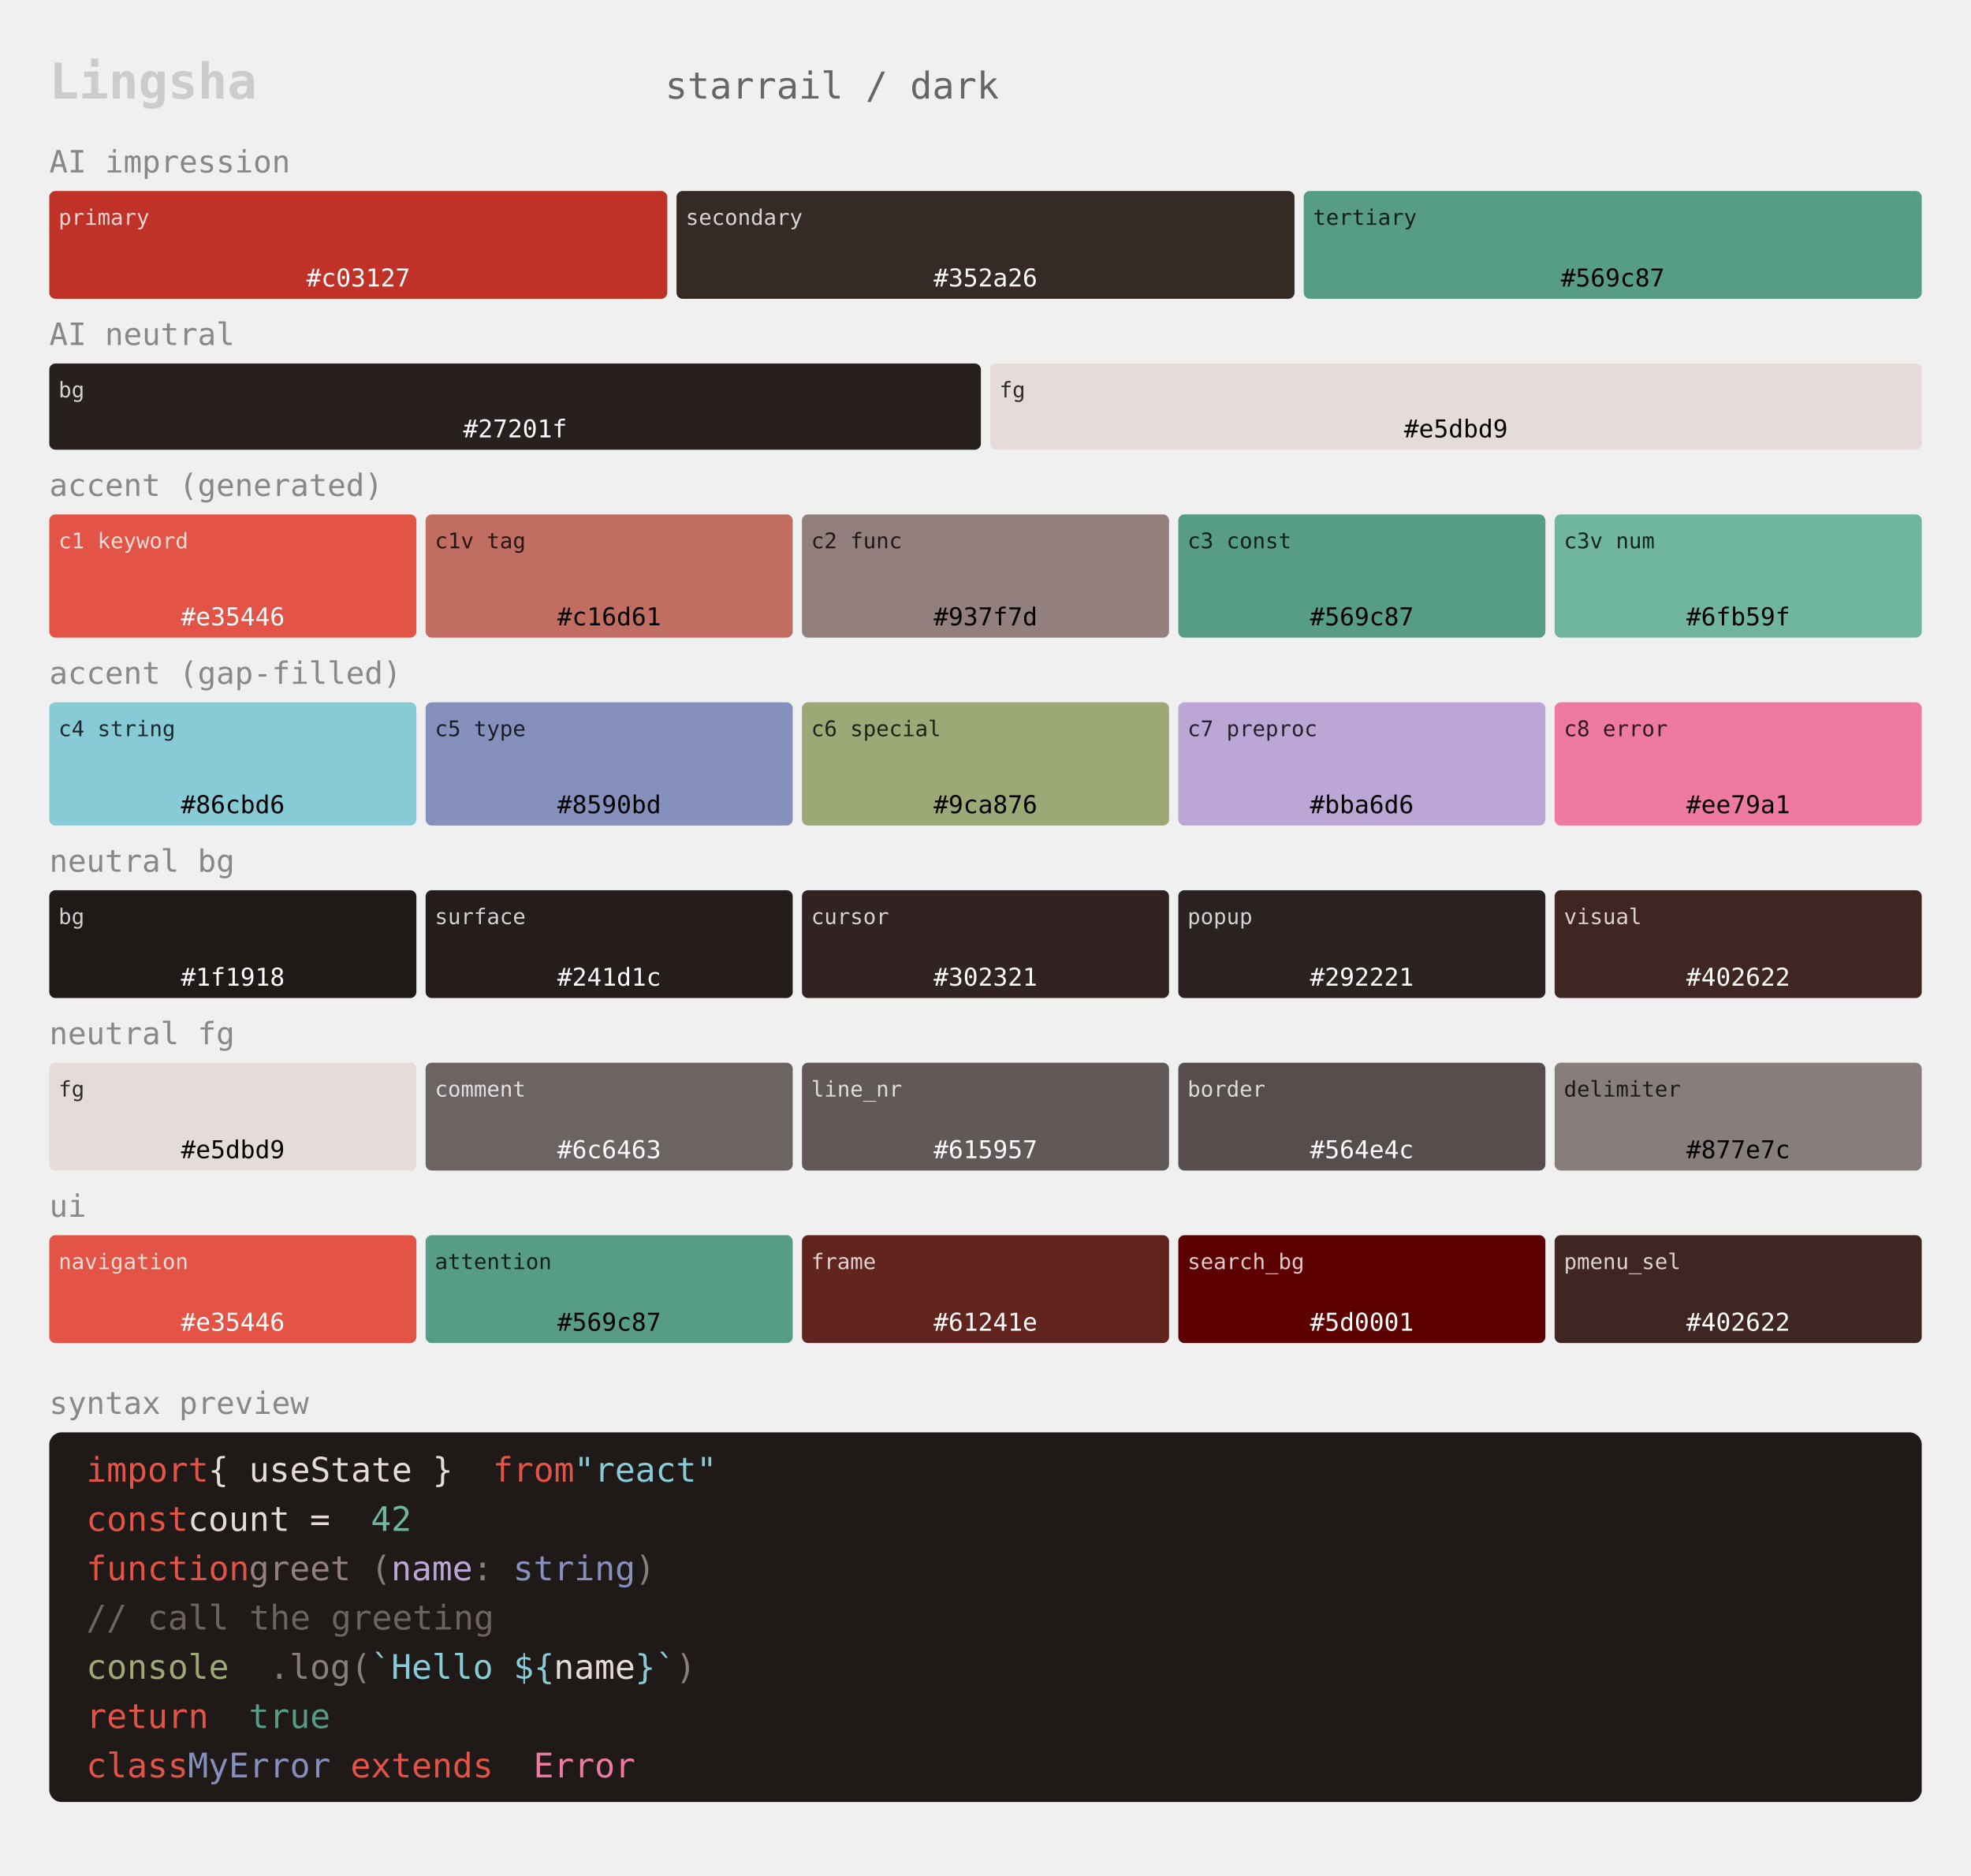
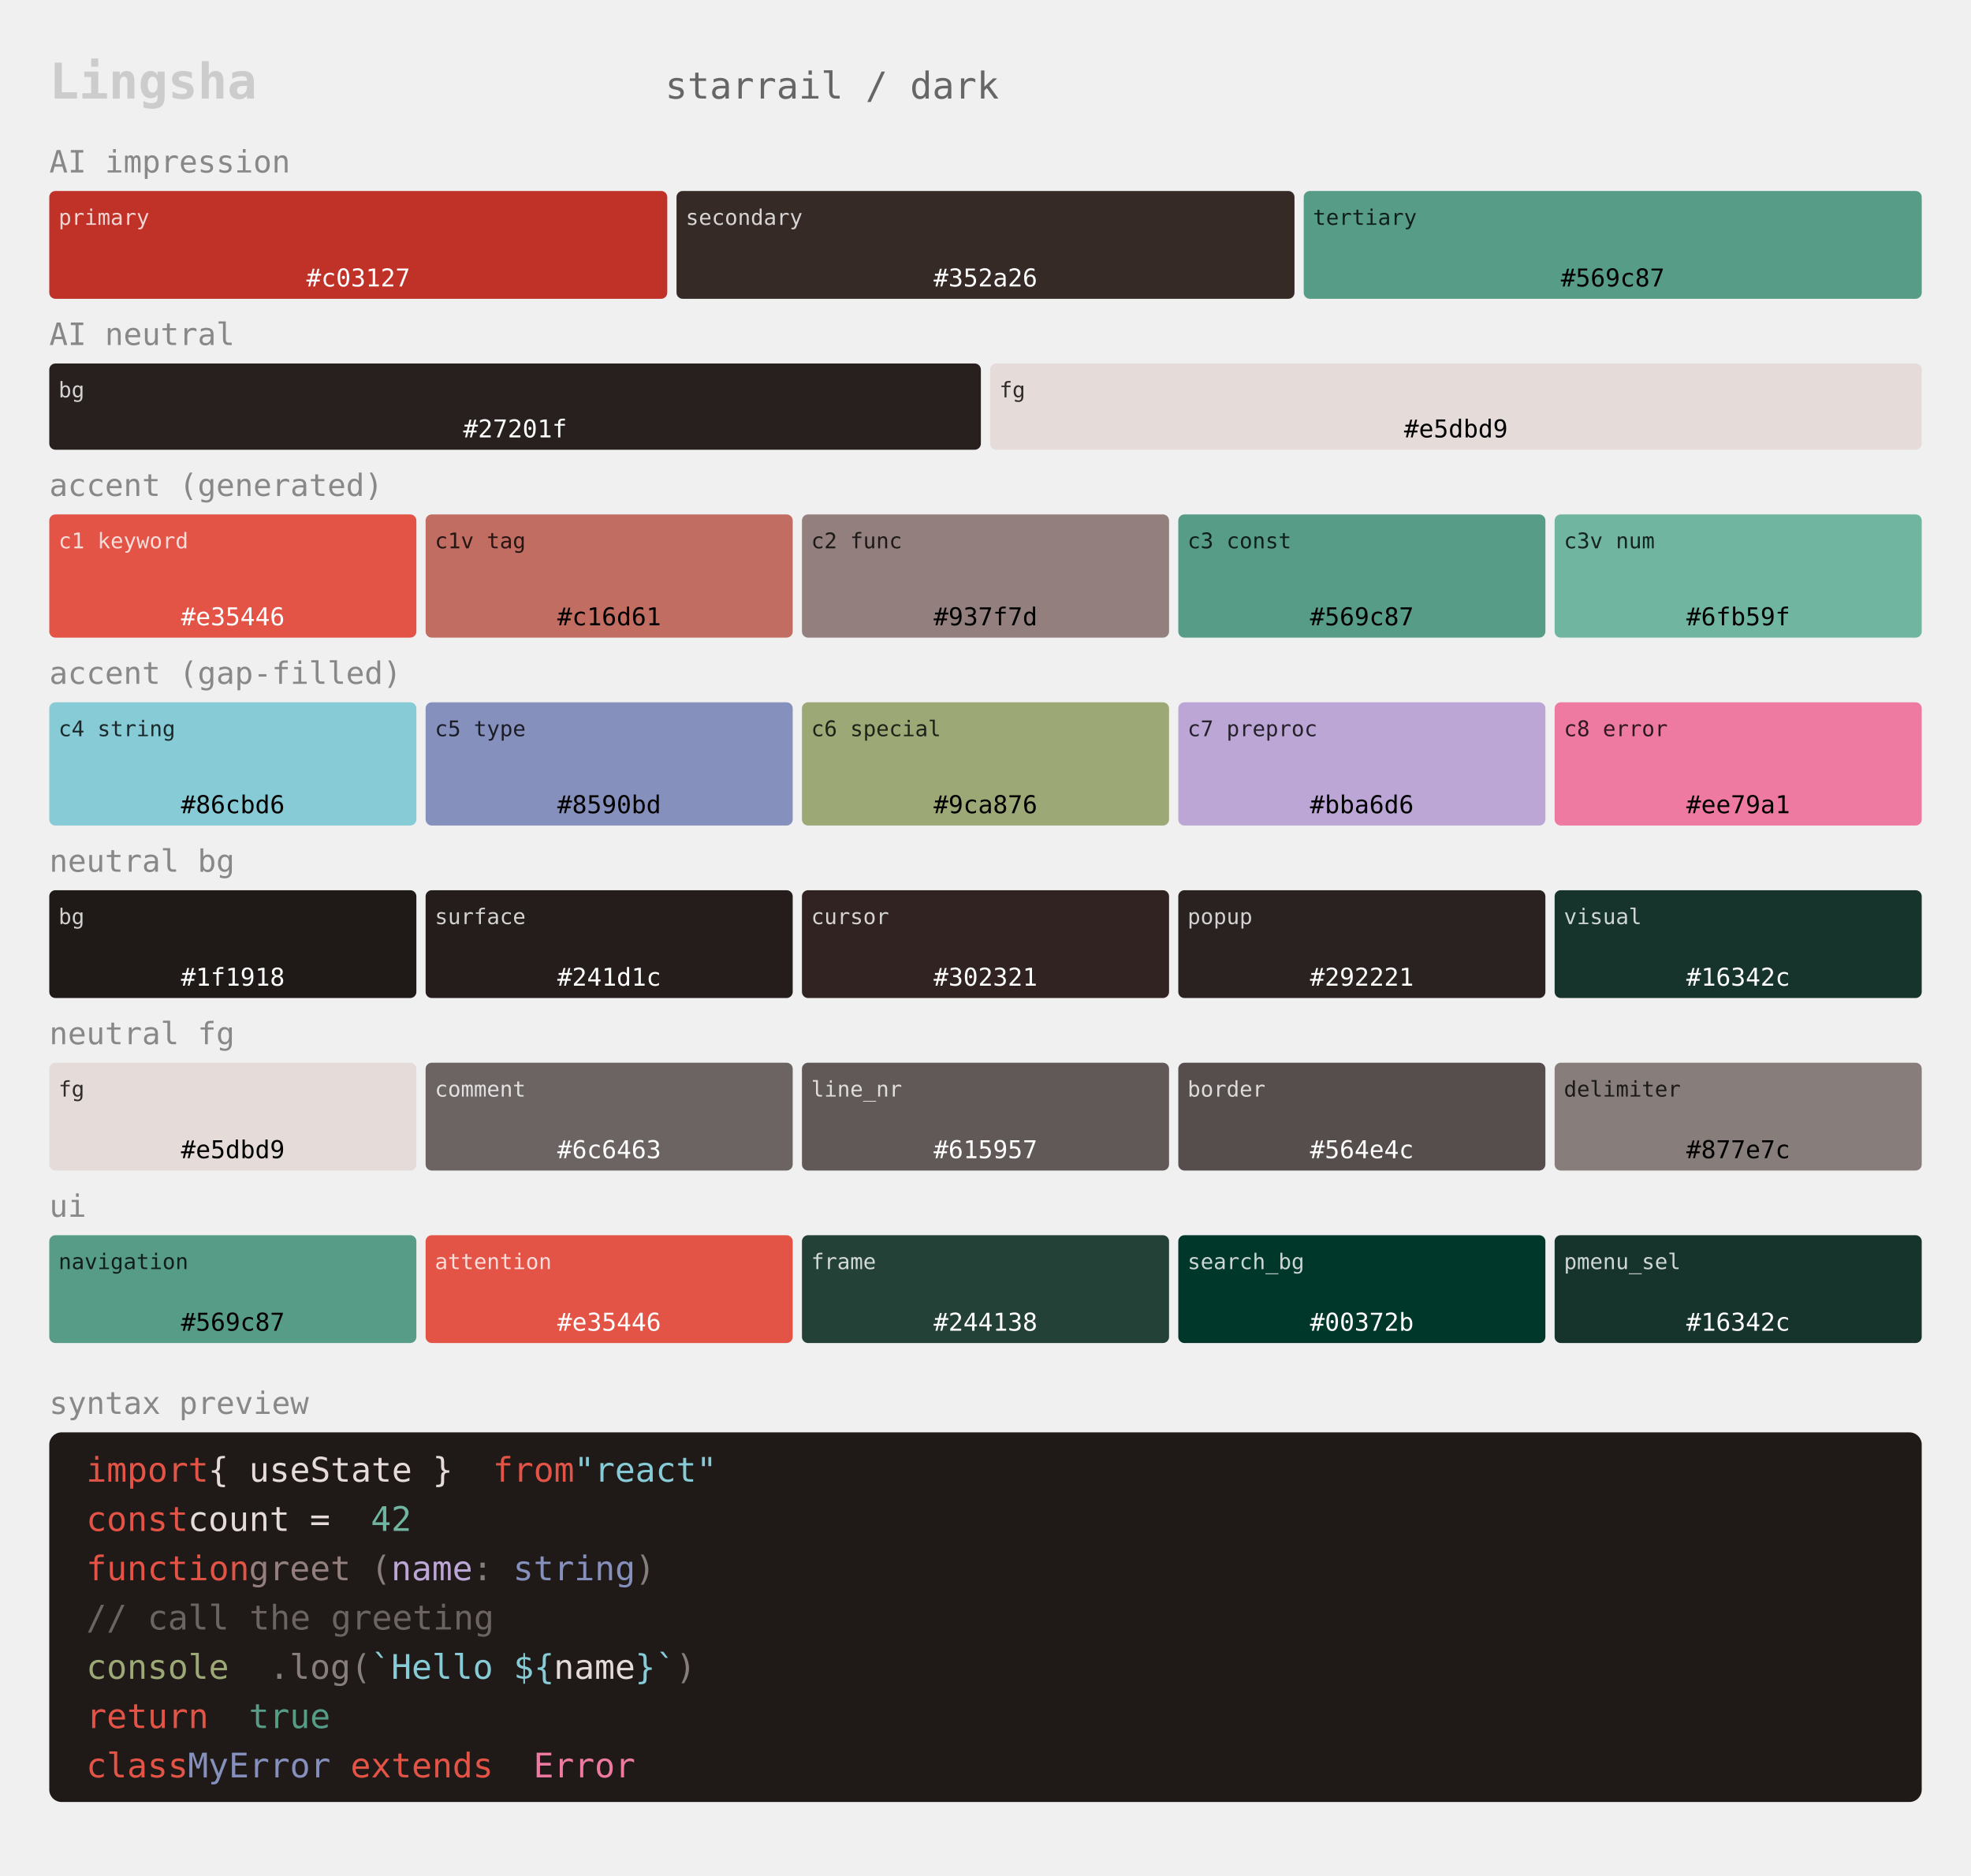
<svg xmlns="http://www.w3.org/2000/svg" width="640" height="609" style="background:#0a0a0a; font-family:ui-monospace,monospace;">
  <text x="16" y="32" fill="#ccc" font-size="16" font-weight="bold">Lingsha</text>
  <text x="216" y="32" fill="#666" font-size="12">starrail / dark</text>
  <text x="16" y="56" fill="#888" font-size="10">AI impression</text>
  <rect x="16" y="62" width="200.667" height="35" fill="#c03127" rx="2" />
  <text x="19" y="73" fill="#ffffff" font-size="7" opacity="0.8">primary</text>
  <text x="116.333" y="93" fill="#ffffff" font-size="8" text-anchor="middle">#c03127</text>
  <rect x="219.667" y="62" width="200.667" height="35" fill="#352a26" rx="2" />
  <text x="222.667" y="73" fill="#ffffff" font-size="7" opacity="0.8">secondary</text>
  <text x="320" y="93" fill="#ffffff" font-size="8" text-anchor="middle">#352a26</text>
  <rect x="423.333" y="62" width="200.667" height="35" fill="#569c87" rx="2" />
  <text x="426.333" y="73" fill="#000000" font-size="7" opacity="0.8">tertiary</text>
  <text x="523.667" y="93" fill="#000000" font-size="8" text-anchor="middle">#569c87</text>
  <text x="16" y="112" fill="#888" font-size="10">AI neutral</text>
  <rect x="16" y="118" width="302.5" height="28" fill="#27201f" rx="2" />
  <text x="19" y="129" fill="#ffffff" font-size="7" opacity="0.8">bg</text>
  <text x="167.25" y="142" fill="#ffffff" font-size="8" text-anchor="middle">#27201f</text>
  <rect x="321.5" y="118" width="302.5" height="28" fill="#e5dbd9" rx="2" />
  <text x="324.5" y="129" fill="#000000" font-size="7" opacity="0.8">fg</text>
  <text x="472.75" y="142" fill="#000000" font-size="8" text-anchor="middle">#e5dbd9</text>
  <text x="16" y="161" fill="#888" font-size="10">accent (generated)</text>
  <rect x="16" y="167" width="119.2" height="40" fill="#e35446" rx="2" />
  <text x="19" y="178" fill="#ffffff" font-size="7" opacity="0.8">c1 keyword</text>
  <text x="75.6" y="203" fill="#ffffff" font-size="8" text-anchor="middle">#e35446</text>
  <rect x="138.2" y="167" width="119.2" height="40" fill="#c16d61" rx="2" />
  <text x="141.2" y="178" fill="#000000" font-size="7" opacity="0.8">c1v tag</text>
  <text x="197.8" y="203" fill="#000000" font-size="8" text-anchor="middle">#c16d61</text>
  <rect x="260.4" y="167" width="119.2" height="40" fill="#937f7d" rx="2" />
  <text x="263.4" y="178" fill="#000000" font-size="7" opacity="0.8">c2 func</text>
  <text x="320" y="203" fill="#000000" font-size="8" text-anchor="middle">#937f7d</text>
  <rect x="382.6" y="167" width="119.2" height="40" fill="#569c87" rx="2" />
  <text x="385.6" y="178" fill="#000000" font-size="7" opacity="0.8">c3 const</text>
  <text x="442.2" y="203" fill="#000000" font-size="8" text-anchor="middle">#569c87</text>
  <rect x="504.8" y="167" width="119.2" height="40" fill="#6fb59f" rx="2" />
  <text x="507.8" y="178" fill="#000000" font-size="7" opacity="0.8">c3v num</text>
  <text x="564.4" y="203" fill="#000000" font-size="8" text-anchor="middle">#6fb59f</text>
  <text x="16" y="222" fill="#888" font-size="10">accent (gap-filled)</text>
  <rect x="16" y="228" width="119.2" height="40" fill="#86cbd6" rx="2" />
  <text x="19" y="239" fill="#000000" font-size="7" opacity="0.8">c4 string</text>
  <text x="75.6" y="264" fill="#000000" font-size="8" text-anchor="middle">#86cbd6</text>
  <rect x="138.2" y="228" width="119.2" height="40" fill="#8590bd" rx="2" />
  <text x="141.2" y="239" fill="#000000" font-size="7" opacity="0.8">c5 type</text>
  <text x="197.8" y="264" fill="#000000" font-size="8" text-anchor="middle">#8590bd</text>
  <rect x="260.4" y="228" width="119.2" height="40" fill="#9ca876" rx="2" />
  <text x="263.4" y="239" fill="#000000" font-size="7" opacity="0.8">c6 special</text>
  <text x="320" y="264" fill="#000000" font-size="8" text-anchor="middle">#9ca876</text>
  <rect x="382.6" y="228" width="119.2" height="40" fill="#bba6d6" rx="2" />
  <text x="385.6" y="239" fill="#000000" font-size="7" opacity="0.8">c7 preproc</text>
  <text x="442.2" y="264" fill="#000000" font-size="8" text-anchor="middle">#bba6d6</text>
  <rect x="504.8" y="228" width="119.2" height="40" fill="#ee79a1" rx="2" />
  <text x="507.8" y="239" fill="#000000" font-size="7" opacity="0.8">c8 error</text>
  <text x="564.4" y="264" fill="#000000" font-size="8" text-anchor="middle">#ee79a1</text>
  <text x="16" y="283" fill="#888" font-size="10">neutral bg</text>
  <rect x="16" y="289" width="119.2" height="35" fill="#1f1918" rx="2" />
  <text x="19" y="300" fill="#ffffff" font-size="7" opacity="0.8">bg</text>
  <text x="75.6" y="320" fill="#ffffff" font-size="8" text-anchor="middle">#1f1918</text>
  <rect x="138.2" y="289" width="119.2" height="35" fill="#241d1c" rx="2" />
  <text x="141.2" y="300" fill="#ffffff" font-size="7" opacity="0.8">surface</text>
  <text x="197.8" y="320" fill="#ffffff" font-size="8" text-anchor="middle">#241d1c</text>
  <rect x="260.4" y="289" width="119.2" height="35" fill="#302321" rx="2" />
  <text x="263.4" y="300" fill="#ffffff" font-size="7" opacity="0.8">cursor</text>
  <text x="320" y="320" fill="#ffffff" font-size="8" text-anchor="middle">#302321</text>
  <rect x="382.6" y="289" width="119.2" height="35" fill="#292221" rx="2" />
  <text x="385.6" y="300" fill="#ffffff" font-size="7" opacity="0.8">popup</text>
  <text x="442.2" y="320" fill="#ffffff" font-size="8" text-anchor="middle">#292221</text>
-   <rect x="504.8" y="289" width="119.2" height="35" fill="#402622" rx="2" />
+   <rect x="504.8" y="289" width="119.2" height="35" fill="#16342c" rx="2" />
  <text x="507.8" y="300" fill="#ffffff" font-size="7" opacity="0.8">visual</text>
-   <text x="564.4" y="320" fill="#ffffff" font-size="8" text-anchor="middle">#402622</text>
+   <text x="564.4" y="320" fill="#ffffff" font-size="8" text-anchor="middle">#16342c</text>
  <text x="16" y="339" fill="#888" font-size="10">neutral fg</text>
  <rect x="16" y="345" width="119.2" height="35" fill="#e5dbd9" rx="2" />
  <text x="19" y="356" fill="#000000" font-size="7" opacity="0.8">fg</text>
  <text x="75.6" y="376" fill="#000000" font-size="8" text-anchor="middle">#e5dbd9</text>
  <rect x="138.2" y="345" width="119.2" height="35" fill="#6c6463" rx="2" />
  <text x="141.2" y="356" fill="#ffffff" font-size="7" opacity="0.8">comment</text>
  <text x="197.8" y="376" fill="#ffffff" font-size="8" text-anchor="middle">#6c6463</text>
  <rect x="260.4" y="345" width="119.2" height="35" fill="#615957" rx="2" />
  <text x="263.4" y="356" fill="#ffffff" font-size="7" opacity="0.8">line_nr</text>
  <text x="320" y="376" fill="#ffffff" font-size="8" text-anchor="middle">#615957</text>
  <rect x="382.6" y="345" width="119.2" height="35" fill="#564e4c" rx="2" />
  <text x="385.6" y="356" fill="#ffffff" font-size="7" opacity="0.8">border</text>
  <text x="442.2" y="376" fill="#ffffff" font-size="8" text-anchor="middle">#564e4c</text>
  <rect x="504.8" y="345" width="119.2" height="35" fill="#877e7c" rx="2" />
  <text x="507.8" y="356" fill="#000000" font-size="7" opacity="0.8">delimiter</text>
  <text x="564.4" y="376" fill="#000000" font-size="8" text-anchor="middle">#877e7c</text>
  <text x="16" y="395" fill="#888" font-size="10">ui</text>
-   <rect x="16" y="401" width="119.2" height="35" fill="#e35446" rx="2" />
-   <text x="19" y="412" fill="#ffffff" font-size="7" opacity="0.8">navigation</text>
-   <text x="75.6" y="432" fill="#ffffff" font-size="8" text-anchor="middle">#e35446</text>
-   <rect x="138.2" y="401" width="119.2" height="35" fill="#569c87" rx="2" />
-   <text x="141.2" y="412" fill="#000000" font-size="7" opacity="0.8">attention</text>
-   <text x="197.8" y="432" fill="#000000" font-size="8" text-anchor="middle">#569c87</text>
-   <rect x="260.4" y="401" width="119.2" height="35" fill="#61241e" rx="2" />
+   <rect x="16" y="401" width="119.2" height="35" fill="#569c87" rx="2" />
+   <text x="19" y="412" fill="#000000" font-size="7" opacity="0.8">navigation</text>
+   <text x="75.6" y="432" fill="#000000" font-size="8" text-anchor="middle">#569c87</text>
+   <rect x="138.2" y="401" width="119.2" height="35" fill="#e35446" rx="2" />
+   <text x="141.2" y="412" fill="#ffffff" font-size="7" opacity="0.8">attention</text>
+   <text x="197.8" y="432" fill="#ffffff" font-size="8" text-anchor="middle">#e35446</text>
+   <rect x="260.4" y="401" width="119.2" height="35" fill="#244138" rx="2" />
  <text x="263.4" y="412" fill="#ffffff" font-size="7" opacity="0.8">frame</text>
-   <text x="320" y="432" fill="#ffffff" font-size="8" text-anchor="middle">#61241e</text>
-   <rect x="382.6" y="401" width="119.2" height="35" fill="#5d0001" rx="2" />
+   <text x="320" y="432" fill="#ffffff" font-size="8" text-anchor="middle">#244138</text>
+   <rect x="382.6" y="401" width="119.2" height="35" fill="#00372b" rx="2" />
  <text x="385.6" y="412" fill="#ffffff" font-size="7" opacity="0.8">search_bg</text>
-   <text x="442.2" y="432" fill="#ffffff" font-size="8" text-anchor="middle">#5d0001</text>
-   <rect x="504.8" y="401" width="119.2" height="35" fill="#402622" rx="2" />
+   <text x="442.2" y="432" fill="#ffffff" font-size="8" text-anchor="middle">#00372b</text>
+   <rect x="504.8" y="401" width="119.2" height="35" fill="#16342c" rx="2" />
  <text x="507.8" y="412" fill="#ffffff" font-size="7" opacity="0.8">pmenu_sel</text>
-   <text x="564.4" y="432" fill="#ffffff" font-size="8" text-anchor="middle">#402622</text>
+   <text x="564.4" y="432" fill="#ffffff" font-size="8" text-anchor="middle">#16342c</text>
  <text x="16" y="459" fill="#888" font-size="10">syntax preview</text>
  <rect x="16" y="465" width="608" height="120" fill="#1f1918" rx="4" />
  <text x="28" y="481" fill="#e35446" font-size="11" font-family="monospace">import</text>
  <text x="67.6" y="481" fill="#e5dbd9" font-size="11" font-family="monospace"> { useState } </text>
  <text x="160" y="481" fill="#e35446" font-size="11" font-family="monospace">from</text>
  <text x="186.4" y="481" fill="#86cbd6" font-size="11" font-family="monospace"> "react"</text>
  <text x="28" y="497" fill="#e35446" font-size="11" font-family="monospace">const</text>
  <text x="61" y="497" fill="#e5dbd9" font-size="11" font-family="monospace"> count</text>
  <text x="100.6" y="497" fill="#e5dbd9" font-size="11" font-family="monospace"> = </text>
  <text x="120.4" y="497" fill="#6fb59f" font-size="11" font-family="monospace">42</text>
  <text x="28" y="513" fill="#e35446" font-size="11" font-family="monospace">function</text>
  <text x="80.8" y="513" fill="#937f7d" font-size="11" font-family="monospace"> greet</text>
  <text x="120.4" y="513" fill="#877e7c" font-size="11" font-family="monospace">(</text>
  <text x="127" y="513" fill="#bba6d6" font-size="11" font-family="monospace">name</text>
  <text x="153.4" y="513" fill="#877e7c" font-size="11" font-family="monospace">: </text>
  <text x="166.6" y="513" fill="#8590bd" font-size="11" font-family="monospace">string</text>
  <text x="206.2" y="513" fill="#877e7c" font-size="11" font-family="monospace">)</text>
  <text x="28" y="529" fill="#6c6463" font-size="11" font-family="monospace">  // call the greeting</text>
  <text x="28" y="545" fill="#9ca876" font-size="11" font-family="monospace">  console</text>
  <text x="87.4" y="545" fill="#877e7c" font-size="11" font-family="monospace">.log(</text>
  <text x="120.4" y="545" fill="#86cbd6" font-size="11" font-family="monospace">`Hello ${</text>
  <text x="179.8" y="545" fill="#e5dbd9" font-size="11" font-family="monospace">name</text>
  <text x="206.2" y="545" fill="#86cbd6" font-size="11" font-family="monospace">}`</text>
  <text x="219.4" y="545" fill="#877e7c" font-size="11" font-family="monospace">)</text>
  <text x="28" y="561" fill="#e35446" font-size="11" font-family="monospace">  return</text>
  <text x="80.8" y="561" fill="#569c87" font-size="11" font-family="monospace"> true</text>
  <text x="28" y="577" fill="#e35446" font-size="11" font-family="monospace">class</text>
  <text x="61" y="577" fill="#8590bd" font-size="11" font-family="monospace"> MyError</text>
  <text x="113.8" y="577" fill="#e35446" font-size="11" font-family="monospace"> extends </text>
  <text x="173.2" y="577" fill="#ee79a1" font-size="11" font-family="monospace">Error</text>
</svg>
